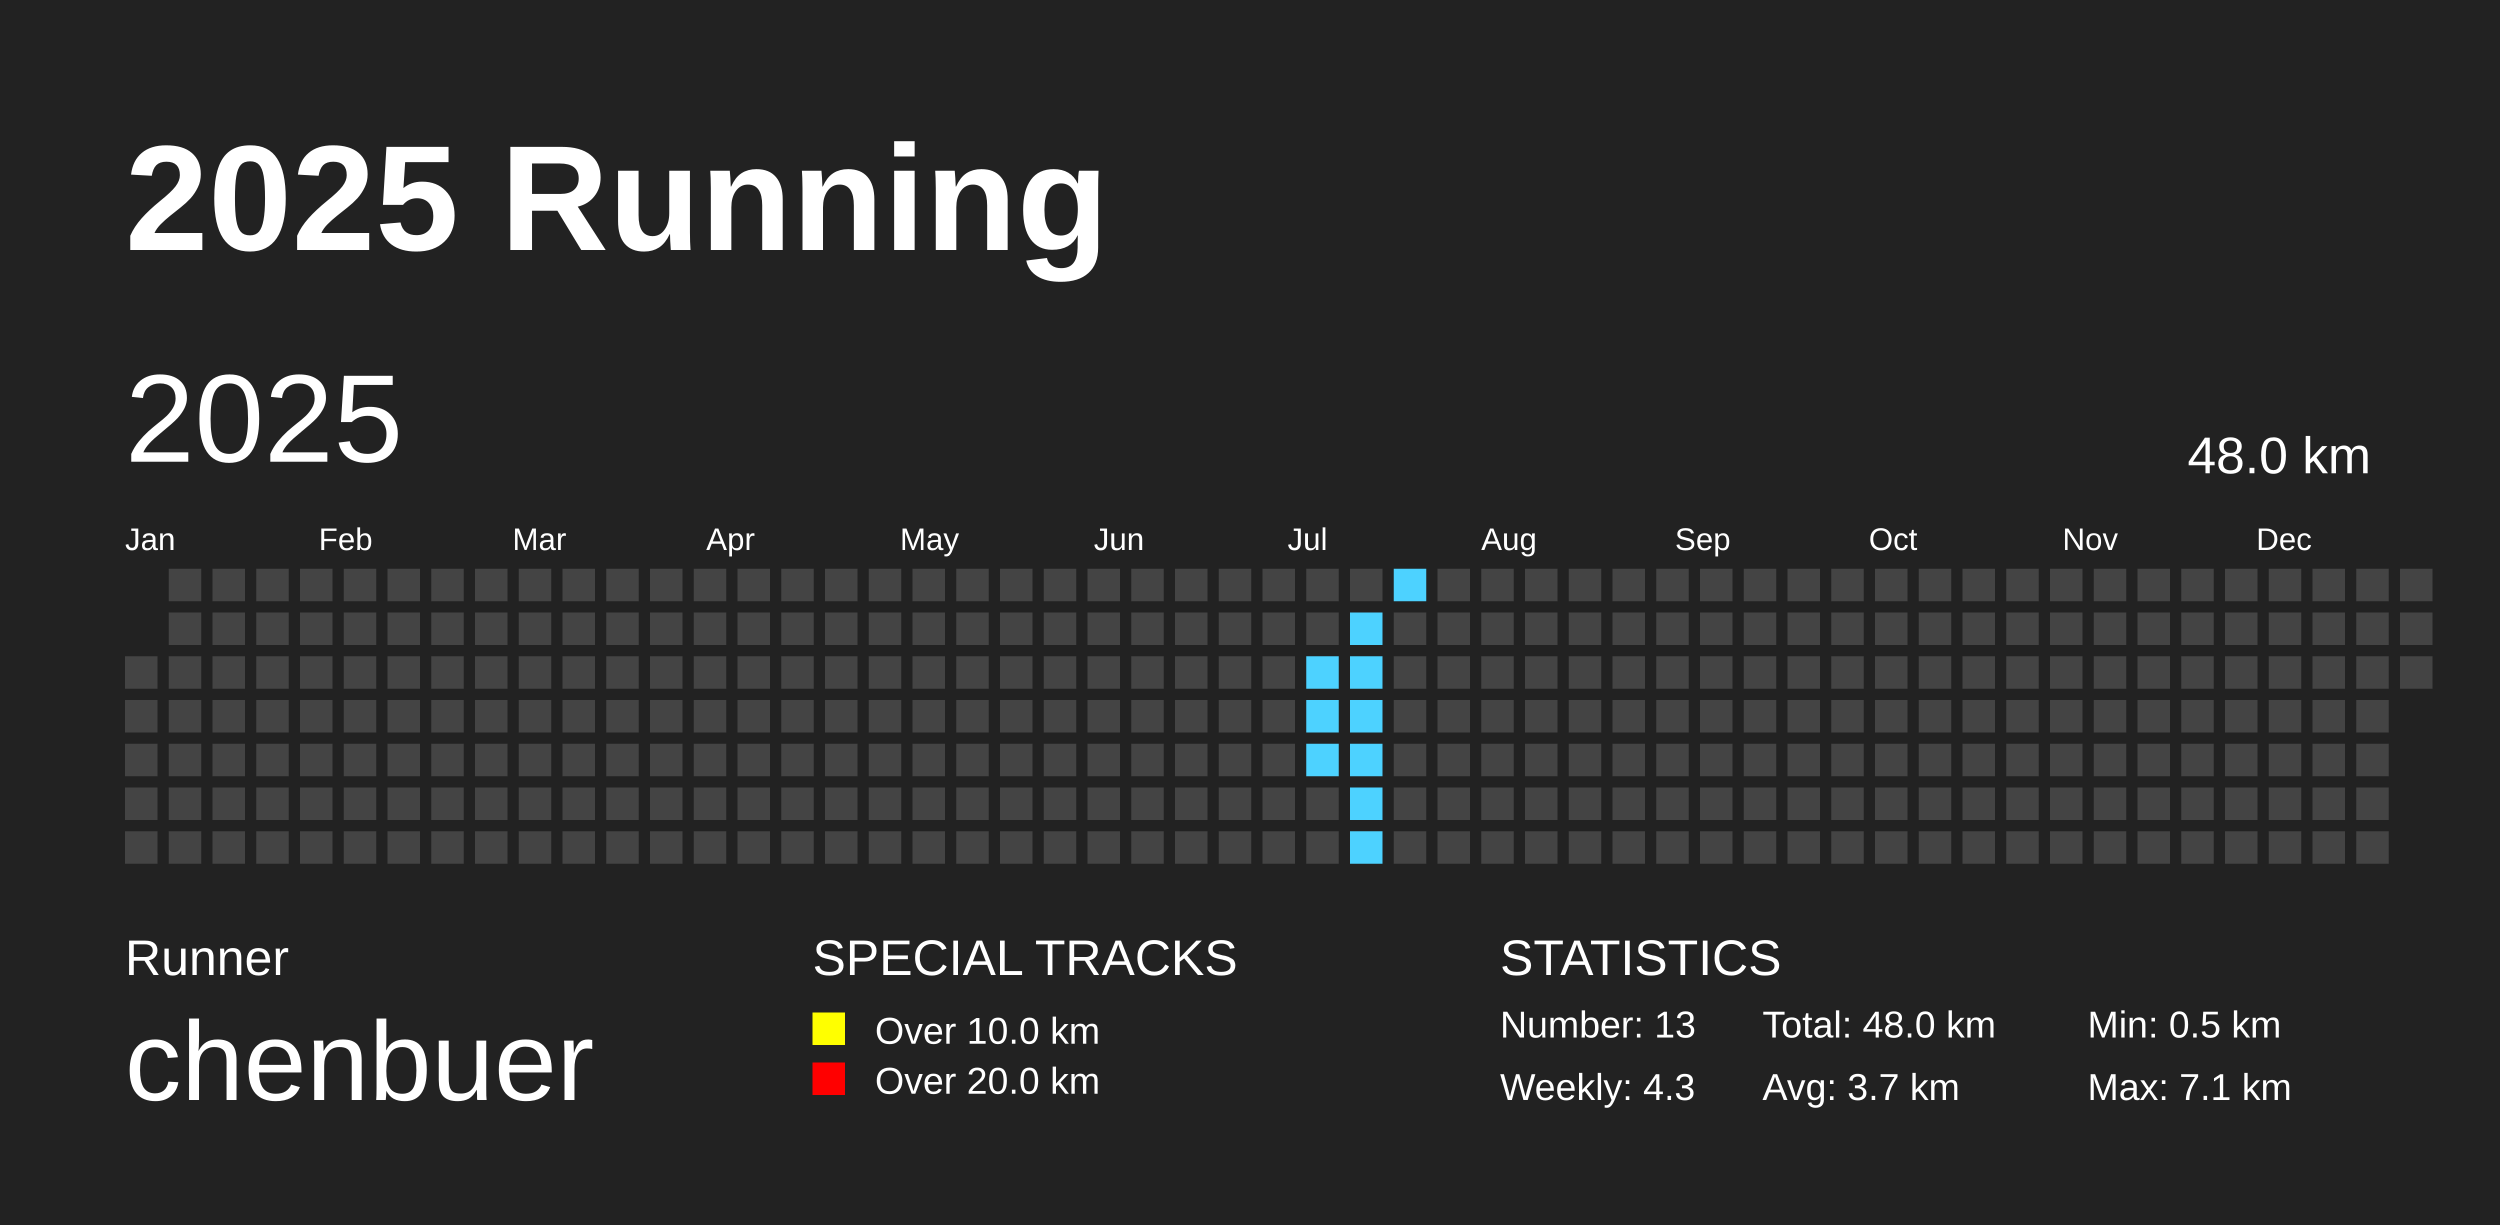
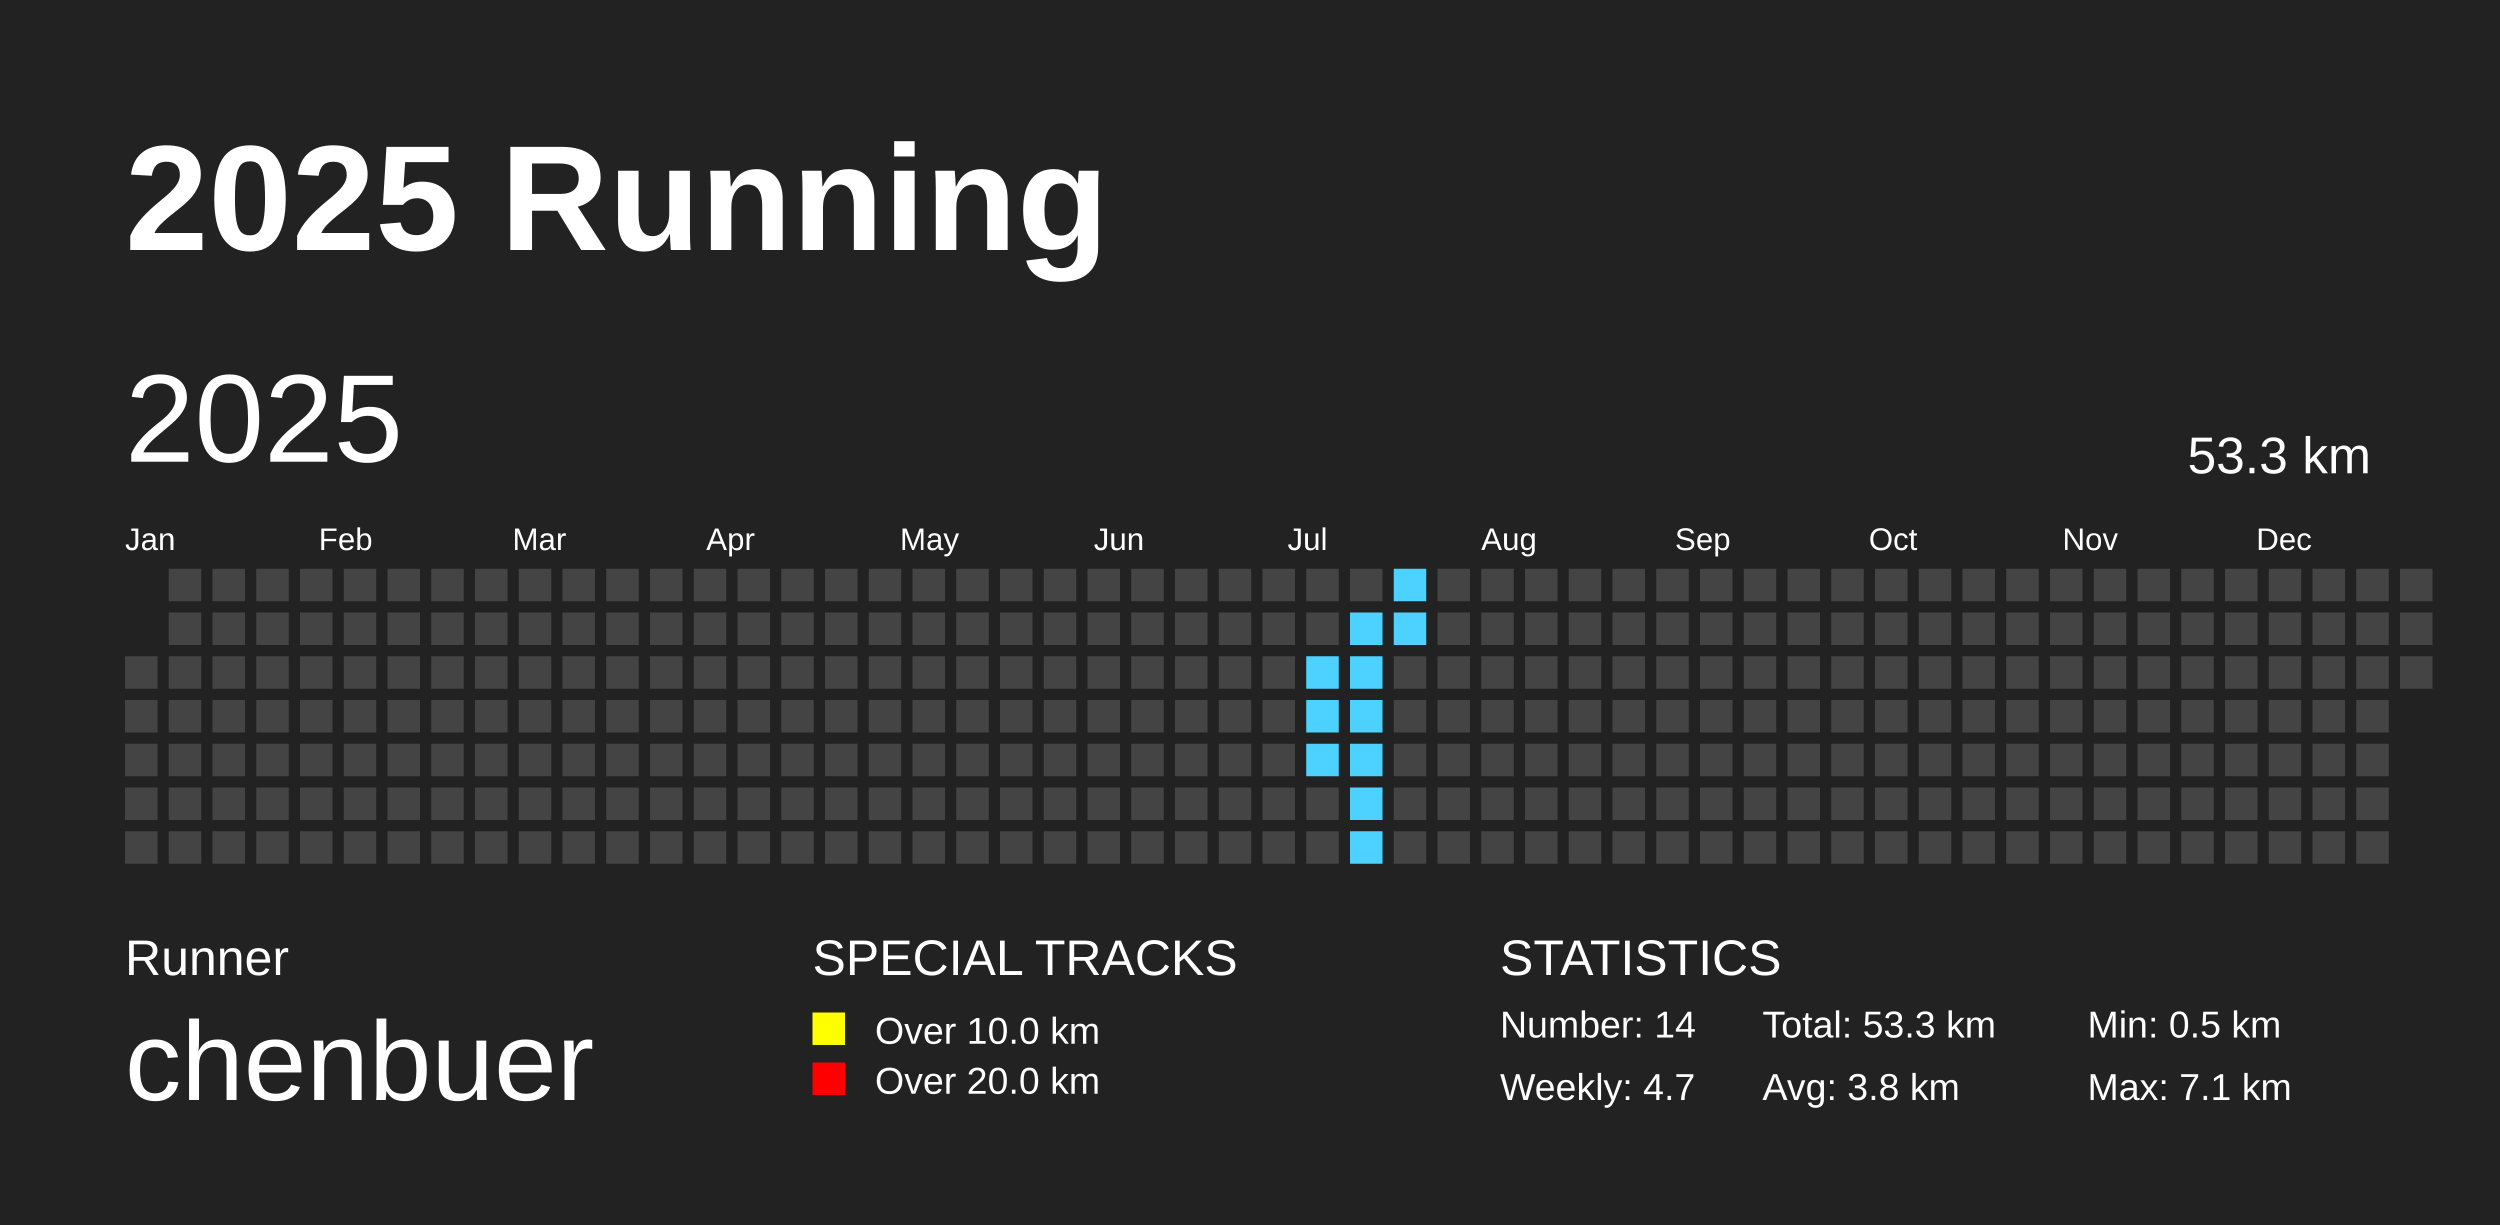
<svg xmlns="http://www.w3.org/2000/svg" baseProfile="full" height="98mm" version="1.1" viewBox="0,0,200,98" width="200mm">
  <defs />
  <rect fill="#222222" height="98" width="200" x="0" y="0" />
  <text fill="#FFFFFF" style="font-size:12px; font-family:Arial; font-weight:bold;" x="10" y="20">2025 Running</text>
  <text fill="#FFFFFF" style="font-size:4px; font-family:Arial" x="10" y="78">Runner</text>
  <text fill="#FFFFFF" style="font-size:9px; font-family:Arial" x="10" y="88">chenbuer</text>
  <text fill="#FFFFFF" style="font-size:4px; font-family:Arial" x="65" y="78">SPECIAL TRACKS</text>
  <rect fill="yellow" height="2.6" width="2.6" x="65" y="81" />
  <text fill="#FFFFFF" style="font-size:3px; font-family:Arial" x="70" y="83.5">Over 10.0 km</text>
  <rect fill="red" height="2.6" width="2.6" x="65" y="85" />
  <text fill="#FFFFFF" style="font-size:3px; font-family:Arial" x="70" y="87.5">Over 20.0 km</text>
  <text fill="#FFFFFF" style="font-size:4px; font-family:Arial" x="120" y="78">STATISTICS</text>
-   <text fill="#FFFFFF" style="font-size:3px; font-family:Arial" x="120" y="83">Number: 13</text>
-   <text fill="#FFFFFF" style="font-size:3px; font-family:Arial" x="120" y="88">Weekly: 4.3</text>
-   <text fill="#FFFFFF" style="font-size:3px; font-family:Arial" x="141" y="83">Total: 48.0 km</text>
-   <text fill="#FFFFFF" style="font-size:3px; font-family:Arial" x="141" y="88">Avg: 3.7 km</text>
+   <text fill="#FFFFFF" style="font-size:3px; font-family:Arial" x="120" y="83">Number: 14</text>
+   <text fill="#FFFFFF" style="font-size:3px; font-family:Arial" x="120" y="88">Weekly: 4.7</text>
+   <text fill="#FFFFFF" style="font-size:3px; font-family:Arial" x="141" y="83">Total: 53.3 km</text>
+   <text fill="#FFFFFF" style="font-size:3px; font-family:Arial" x="141" y="88">Avg: 3.8 km</text>
  <text fill="#FFFFFF" style="font-size:3px; font-family:Arial" x="167" y="83">Min: 0.5 km</text>
  <text fill="#FFFFFF" style="font-size:3px; font-family:Arial" x="167" y="88">Max: 7.1 km</text>
  <text dominant-baseline="hanging" fill="#FFFFFF" style="font-size:10.0px; font-family:Arial;" x="10" y="30">2025</text>
-   <text dominant-baseline="hanging" fill="#FFFFFF" style="font-size:4.125px; font-family:Arial;" x="175" y="35">48.0 km</text>
+   <text dominant-baseline="hanging" fill="#FFFFFF" style="font-size:4.125px; font-family:Arial;" x="175" y="35">53.3 km</text>
  <text fill="#FFFFFF" style="font-size:2.5px; font-family:Arial" x="10.0" y="44">Jan</text>
  <text fill="#FFFFFF" style="font-size:2.5px; font-family:Arial" x="25.5" y="44">Feb</text>
  <text fill="#FFFFFF" style="font-size:2.5px; font-family:Arial" x="41.0" y="44">Mar</text>
  <text fill="#FFFFFF" style="font-size:2.5px; font-family:Arial" x="56.5" y="44">Apr</text>
  <text fill="#FFFFFF" style="font-size:2.5px; font-family:Arial" x="72.0" y="44">May</text>
  <text fill="#FFFFFF" style="font-size:2.5px; font-family:Arial" x="87.5" y="44">Jun</text>
  <text fill="#FFFFFF" style="font-size:2.5px; font-family:Arial" x="103.0" y="44">Jul</text>
  <text fill="#FFFFFF" style="font-size:2.5px; font-family:Arial" x="118.5" y="44">Aug</text>
  <text fill="#FFFFFF" style="font-size:2.5px; font-family:Arial" x="134.0" y="44">Sep</text>
  <text fill="#FFFFFF" style="font-size:2.5px; font-family:Arial" x="149.5" y="44">Oct</text>
  <text fill="#FFFFFF" style="font-size:2.5px; font-family:Arial" x="165.0" y="44">Nov</text>
  <text fill="#FFFFFF" style="font-size:2.5px; font-family:Arial" x="180.5" y="44">Dec</text>
  <rect fill="#444444" height="2.6" width="2.6" x="10.0" y="52.5" />
  <rect fill="#444444" height="2.6" width="2.6" x="10.0" y="56.0" />
  <rect fill="#444444" height="2.6" width="2.6" x="10.0" y="59.5" />
  <rect fill="#444444" height="2.6" width="2.6" x="10.0" y="63.0" />
  <rect fill="#444444" height="2.6" width="2.6" x="10.0" y="66.5" />
  <rect fill="#444444" height="2.6" width="2.6" x="13.5" y="45.5" />
  <rect fill="#444444" height="2.6" width="2.6" x="13.5" y="49.0" />
  <rect fill="#444444" height="2.6" width="2.6" x="13.5" y="52.5" />
  <rect fill="#444444" height="2.6" width="2.6" x="13.5" y="56.0" />
  <rect fill="#444444" height="2.6" width="2.6" x="13.5" y="59.5" />
  <rect fill="#444444" height="2.6" width="2.6" x="13.5" y="63.0" />
  <rect fill="#444444" height="2.6" width="2.6" x="13.5" y="66.5" />
  <rect fill="#444444" height="2.6" width="2.6" x="17.0" y="45.5" />
  <rect fill="#444444" height="2.6" width="2.6" x="17.0" y="49.0" />
  <rect fill="#444444" height="2.6" width="2.6" x="17.0" y="52.5" />
  <rect fill="#444444" height="2.6" width="2.6" x="17.0" y="56.0" />
  <rect fill="#444444" height="2.6" width="2.6" x="17.0" y="59.5" />
  <rect fill="#444444" height="2.6" width="2.6" x="17.0" y="63.0" />
  <rect fill="#444444" height="2.6" width="2.6" x="17.0" y="66.5" />
  <rect fill="#444444" height="2.6" width="2.6" x="20.5" y="45.5" />
  <rect fill="#444444" height="2.6" width="2.6" x="20.5" y="49.0" />
  <rect fill="#444444" height="2.6" width="2.6" x="20.5" y="52.5" />
  <rect fill="#444444" height="2.6" width="2.6" x="20.5" y="56.0" />
  <rect fill="#444444" height="2.6" width="2.6" x="20.5" y="59.5" />
  <rect fill="#444444" height="2.6" width="2.6" x="20.5" y="63.0" />
  <rect fill="#444444" height="2.6" width="2.6" x="20.5" y="66.5" />
  <rect fill="#444444" height="2.6" width="2.6" x="24.0" y="45.5" />
  <rect fill="#444444" height="2.6" width="2.6" x="24.0" y="49.0" />
  <rect fill="#444444" height="2.6" width="2.6" x="24.0" y="52.5" />
  <rect fill="#444444" height="2.6" width="2.6" x="24.0" y="56.0" />
  <rect fill="#444444" height="2.6" width="2.6" x="24.0" y="59.5" />
  <rect fill="#444444" height="2.6" width="2.6" x="24.0" y="63.0" />
  <rect fill="#444444" height="2.6" width="2.6" x="24.0" y="66.5" />
  <rect fill="#444444" height="2.6" width="2.6" x="27.5" y="45.5" />
  <rect fill="#444444" height="2.6" width="2.6" x="27.5" y="49.0" />
  <rect fill="#444444" height="2.6" width="2.6" x="27.5" y="52.5" />
  <rect fill="#444444" height="2.6" width="2.6" x="27.5" y="56.0" />
  <rect fill="#444444" height="2.6" width="2.6" x="27.5" y="59.5" />
  <rect fill="#444444" height="2.6" width="2.6" x="27.5" y="63.0" />
  <rect fill="#444444" height="2.6" width="2.6" x="27.5" y="66.5" />
  <rect fill="#444444" height="2.6" width="2.6" x="31.0" y="45.5" />
  <rect fill="#444444" height="2.6" width="2.6" x="31.0" y="49.0" />
  <rect fill="#444444" height="2.6" width="2.6" x="31.0" y="52.5" />
  <rect fill="#444444" height="2.6" width="2.6" x="31.0" y="56.0" />
  <rect fill="#444444" height="2.6" width="2.6" x="31.0" y="59.5" />
  <rect fill="#444444" height="2.6" width="2.6" x="31.0" y="63.0" />
  <rect fill="#444444" height="2.6" width="2.6" x="31.0" y="66.5" />
  <rect fill="#444444" height="2.6" width="2.6" x="34.5" y="45.5" />
  <rect fill="#444444" height="2.6" width="2.6" x="34.5" y="49.0" />
  <rect fill="#444444" height="2.6" width="2.6" x="34.5" y="52.5" />
  <rect fill="#444444" height="2.6" width="2.6" x="34.5" y="56.0" />
  <rect fill="#444444" height="2.6" width="2.6" x="34.5" y="59.5" />
  <rect fill="#444444" height="2.6" width="2.6" x="34.5" y="63.0" />
  <rect fill="#444444" height="2.6" width="2.6" x="34.5" y="66.5" />
  <rect fill="#444444" height="2.6" width="2.6" x="38.0" y="45.5" />
  <rect fill="#444444" height="2.6" width="2.6" x="38.0" y="49.0" />
  <rect fill="#444444" height="2.6" width="2.6" x="38.0" y="52.5" />
  <rect fill="#444444" height="2.6" width="2.6" x="38.0" y="56.0" />
  <rect fill="#444444" height="2.6" width="2.6" x="38.0" y="59.5" />
  <rect fill="#444444" height="2.6" width="2.6" x="38.0" y="63.0" />
  <rect fill="#444444" height="2.6" width="2.6" x="38.0" y="66.5" />
  <rect fill="#444444" height="2.6" width="2.6" x="41.5" y="45.5" />
  <rect fill="#444444" height="2.6" width="2.6" x="41.5" y="49.0" />
  <rect fill="#444444" height="2.6" width="2.6" x="41.5" y="52.5" />
  <rect fill="#444444" height="2.6" width="2.6" x="41.5" y="56.0" />
  <rect fill="#444444" height="2.6" width="2.6" x="41.5" y="59.5" />
  <rect fill="#444444" height="2.6" width="2.6" x="41.5" y="63.0" />
  <rect fill="#444444" height="2.6" width="2.6" x="41.5" y="66.5" />
  <rect fill="#444444" height="2.6" width="2.6" x="45.0" y="45.5" />
  <rect fill="#444444" height="2.6" width="2.6" x="45.0" y="49.0" />
  <rect fill="#444444" height="2.6" width="2.6" x="45.0" y="52.5" />
  <rect fill="#444444" height="2.6" width="2.6" x="45.0" y="56.0" />
  <rect fill="#444444" height="2.6" width="2.6" x="45.0" y="59.5" />
  <rect fill="#444444" height="2.6" width="2.6" x="45.0" y="63.0" />
  <rect fill="#444444" height="2.6" width="2.6" x="45.0" y="66.5" />
  <rect fill="#444444" height="2.6" width="2.6" x="48.5" y="45.5" />
  <rect fill="#444444" height="2.6" width="2.6" x="48.5" y="49.0" />
  <rect fill="#444444" height="2.6" width="2.6" x="48.5" y="52.5" />
  <rect fill="#444444" height="2.6" width="2.6" x="48.5" y="56.0" />
  <rect fill="#444444" height="2.6" width="2.6" x="48.5" y="59.5" />
  <rect fill="#444444" height="2.6" width="2.6" x="48.5" y="63.0" />
  <rect fill="#444444" height="2.6" width="2.6" x="48.5" y="66.5" />
  <rect fill="#444444" height="2.6" width="2.6" x="52.0" y="45.5" />
  <rect fill="#444444" height="2.6" width="2.6" x="52.0" y="49.0" />
  <rect fill="#444444" height="2.6" width="2.6" x="52.0" y="52.5" />
  <rect fill="#444444" height="2.6" width="2.6" x="52.0" y="56.0" />
  <rect fill="#444444" height="2.6" width="2.6" x="52.0" y="59.5" />
  <rect fill="#444444" height="2.6" width="2.6" x="52.0" y="63.0" />
  <rect fill="#444444" height="2.6" width="2.6" x="52.0" y="66.5" />
  <rect fill="#444444" height="2.6" width="2.6" x="55.5" y="45.5" />
  <rect fill="#444444" height="2.6" width="2.6" x="55.5" y="49.0" />
  <rect fill="#444444" height="2.6" width="2.6" x="55.5" y="52.5" />
  <rect fill="#444444" height="2.6" width="2.6" x="55.5" y="56.0" />
  <rect fill="#444444" height="2.6" width="2.6" x="55.5" y="59.5" />
  <rect fill="#444444" height="2.6" width="2.6" x="55.5" y="63.0" />
  <rect fill="#444444" height="2.6" width="2.6" x="55.5" y="66.5" />
  <rect fill="#444444" height="2.6" width="2.6" x="59.0" y="45.5" />
  <rect fill="#444444" height="2.6" width="2.6" x="59.0" y="49.0" />
  <rect fill="#444444" height="2.6" width="2.6" x="59.0" y="52.5" />
  <rect fill="#444444" height="2.6" width="2.6" x="59.0" y="56.0" />
  <rect fill="#444444" height="2.6" width="2.6" x="59.0" y="59.5" />
  <rect fill="#444444" height="2.6" width="2.6" x="59.0" y="63.0" />
  <rect fill="#444444" height="2.6" width="2.6" x="59.0" y="66.5" />
  <rect fill="#444444" height="2.6" width="2.6" x="62.5" y="45.5" />
  <rect fill="#444444" height="2.6" width="2.6" x="62.5" y="49.0" />
  <rect fill="#444444" height="2.6" width="2.6" x="62.5" y="52.5" />
  <rect fill="#444444" height="2.6" width="2.6" x="62.5" y="56.0" />
  <rect fill="#444444" height="2.6" width="2.6" x="62.5" y="59.5" />
  <rect fill="#444444" height="2.6" width="2.6" x="62.5" y="63.0" />
  <rect fill="#444444" height="2.6" width="2.6" x="62.5" y="66.5" />
  <rect fill="#444444" height="2.6" width="2.6" x="66.0" y="45.5" />
  <rect fill="#444444" height="2.6" width="2.6" x="66.0" y="49.0" />
  <rect fill="#444444" height="2.6" width="2.6" x="66.0" y="52.5" />
  <rect fill="#444444" height="2.6" width="2.6" x="66.0" y="56.0" />
  <rect fill="#444444" height="2.6" width="2.6" x="66.0" y="59.5" />
  <rect fill="#444444" height="2.6" width="2.6" x="66.0" y="63.0" />
  <rect fill="#444444" height="2.6" width="2.6" x="66.0" y="66.5" />
  <rect fill="#444444" height="2.6" width="2.6" x="69.5" y="45.5" />
  <rect fill="#444444" height="2.6" width="2.6" x="69.5" y="49.0" />
  <rect fill="#444444" height="2.6" width="2.6" x="69.5" y="52.5" />
  <rect fill="#444444" height="2.6" width="2.6" x="69.5" y="56.0" />
  <rect fill="#444444" height="2.6" width="2.6" x="69.5" y="59.5" />
  <rect fill="#444444" height="2.6" width="2.6" x="69.5" y="63.0" />
  <rect fill="#444444" height="2.6" width="2.6" x="69.5" y="66.5" />
  <rect fill="#444444" height="2.6" width="2.6" x="73.0" y="45.5" />
  <rect fill="#444444" height="2.6" width="2.6" x="73.0" y="49.0" />
  <rect fill="#444444" height="2.6" width="2.6" x="73.0" y="52.5" />
  <rect fill="#444444" height="2.6" width="2.6" x="73.0" y="56.0" />
  <rect fill="#444444" height="2.6" width="2.6" x="73.0" y="59.5" />
  <rect fill="#444444" height="2.6" width="2.6" x="73.0" y="63.0" />
  <rect fill="#444444" height="2.6" width="2.6" x="73.0" y="66.5" />
  <rect fill="#444444" height="2.6" width="2.6" x="76.5" y="45.5" />
  <rect fill="#444444" height="2.6" width="2.6" x="76.5" y="49.0" />
  <rect fill="#444444" height="2.6" width="2.6" x="76.5" y="52.5" />
  <rect fill="#444444" height="2.6" width="2.6" x="76.5" y="56.0" />
  <rect fill="#444444" height="2.6" width="2.6" x="76.5" y="59.5" />
  <rect fill="#444444" height="2.6" width="2.6" x="76.5" y="63.0" />
  <rect fill="#444444" height="2.6" width="2.6" x="76.5" y="66.5" />
  <rect fill="#444444" height="2.6" width="2.6" x="80.0" y="45.5" />
  <rect fill="#444444" height="2.6" width="2.6" x="80.0" y="49.0" />
  <rect fill="#444444" height="2.6" width="2.6" x="80.0" y="52.5" />
  <rect fill="#444444" height="2.6" width="2.6" x="80.0" y="56.0" />
  <rect fill="#444444" height="2.6" width="2.6" x="80.0" y="59.5" />
  <rect fill="#444444" height="2.6" width="2.6" x="80.0" y="63.0" />
  <rect fill="#444444" height="2.6" width="2.6" x="80.0" y="66.5" />
  <rect fill="#444444" height="2.6" width="2.6" x="83.5" y="45.5" />
  <rect fill="#444444" height="2.6" width="2.6" x="83.5" y="49.0" />
  <rect fill="#444444" height="2.6" width="2.6" x="83.5" y="52.5" />
  <rect fill="#444444" height="2.6" width="2.6" x="83.5" y="56.0" />
  <rect fill="#444444" height="2.6" width="2.6" x="83.5" y="59.5" />
  <rect fill="#444444" height="2.6" width="2.6" x="83.5" y="63.0" />
  <rect fill="#444444" height="2.6" width="2.6" x="83.5" y="66.5" />
  <rect fill="#444444" height="2.6" width="2.6" x="87.0" y="45.5" />
  <rect fill="#444444" height="2.6" width="2.6" x="87.0" y="49.0" />
  <rect fill="#444444" height="2.6" width="2.6" x="87.0" y="52.5" />
  <rect fill="#444444" height="2.6" width="2.6" x="87.0" y="56.0" />
  <rect fill="#444444" height="2.6" width="2.6" x="87.0" y="59.5" />
  <rect fill="#444444" height="2.6" width="2.6" x="87.0" y="63.0" />
  <rect fill="#444444" height="2.6" width="2.6" x="87.0" y="66.5" />
  <rect fill="#444444" height="2.6" width="2.6" x="90.5" y="45.5" />
  <rect fill="#444444" height="2.6" width="2.6" x="90.5" y="49.0" />
  <rect fill="#444444" height="2.6" width="2.6" x="90.5" y="52.5" />
  <rect fill="#444444" height="2.6" width="2.6" x="90.5" y="56.0" />
  <rect fill="#444444" height="2.6" width="2.6" x="90.5" y="59.5" />
  <rect fill="#444444" height="2.6" width="2.6" x="90.5" y="63.0" />
  <rect fill="#444444" height="2.6" width="2.6" x="90.5" y="66.5" />
  <rect fill="#444444" height="2.6" width="2.6" x="94.0" y="45.5" />
  <rect fill="#444444" height="2.6" width="2.6" x="94.0" y="49.0" />
  <rect fill="#444444" height="2.6" width="2.6" x="94.0" y="52.5" />
  <rect fill="#444444" height="2.6" width="2.6" x="94.0" y="56.0" />
  <rect fill="#444444" height="2.6" width="2.6" x="94.0" y="59.5" />
  <rect fill="#444444" height="2.6" width="2.6" x="94.0" y="63.0" />
  <rect fill="#444444" height="2.6" width="2.6" x="94.0" y="66.5" />
  <rect fill="#444444" height="2.6" width="2.6" x="97.5" y="45.5" />
  <rect fill="#444444" height="2.6" width="2.6" x="97.5" y="49.0" />
  <rect fill="#444444" height="2.6" width="2.6" x="97.5" y="52.5" />
  <rect fill="#444444" height="2.6" width="2.6" x="97.5" y="56.0" />
  <rect fill="#444444" height="2.6" width="2.6" x="97.5" y="59.5" />
  <rect fill="#444444" height="2.6" width="2.6" x="97.5" y="63.0" />
  <rect fill="#444444" height="2.6" width="2.6" x="97.5" y="66.5" />
  <rect fill="#444444" height="2.6" width="2.6" x="101.0" y="45.5" />
  <rect fill="#444444" height="2.6" width="2.6" x="101.0" y="49.0" />
  <rect fill="#444444" height="2.6" width="2.6" x="101.0" y="52.5" />
  <rect fill="#444444" height="2.6" width="2.6" x="101.0" y="56.0" />
  <rect fill="#444444" height="2.6" width="2.6" x="101.0" y="59.5" />
  <rect fill="#444444" height="2.6" width="2.6" x="101.0" y="63.0" />
  <rect fill="#444444" height="2.6" width="2.6" x="101.0" y="66.5" />
  <rect fill="#444444" height="2.6" width="2.6" x="104.5" y="45.5" />
  <rect fill="#444444" height="2.6" width="2.6" x="104.5" y="49.0" />
  <rect fill="#4DD2FF" height="2.6" width="2.6" x="104.5" y="52.5" />
  <rect fill="#4DD2FF" height="2.6" width="2.6" x="104.5" y="56.0" />
  <rect fill="#4DD2FF" height="2.6" width="2.6" x="104.5" y="59.5" />
  <rect fill="#444444" height="2.6" width="2.6" x="104.5" y="63.0" />
  <rect fill="#444444" height="2.6" width="2.6" x="104.5" y="66.5" />
  <rect fill="#444444" height="2.6" width="2.6" x="108.0" y="45.5" />
  <rect fill="#4DD2FF" height="2.6" width="2.6" x="108.0" y="49.0" />
  <rect fill="#4DD2FF" height="2.6" width="2.6" x="108.0" y="52.5" />
  <rect fill="#4DD2FF" height="2.6" width="2.6" x="108.0" y="56.0" />
  <rect fill="#4DD2FF" height="2.6" width="2.6" x="108.0" y="59.5" />
  <rect fill="#4DD2FF" height="2.6" width="2.6" x="108.0" y="63.0" />
  <rect fill="#4DD2FF" height="2.6" width="2.6" x="108.0" y="66.5" />
  <rect fill="#4DD2FF" height="2.6" width="2.6" x="111.5" y="45.5" />
-   <rect fill="#444444" height="2.6" width="2.6" x="111.5" y="49.0" />
+   <rect fill="#4DD2FF" height="2.6" width="2.6" x="111.5" y="49.0" />
  <rect fill="#444444" height="2.6" width="2.6" x="111.5" y="52.5" />
  <rect fill="#444444" height="2.6" width="2.6" x="111.5" y="56.0" />
  <rect fill="#444444" height="2.6" width="2.6" x="111.5" y="59.5" />
  <rect fill="#444444" height="2.6" width="2.6" x="111.5" y="63.0" />
  <rect fill="#444444" height="2.6" width="2.6" x="111.5" y="66.5" />
  <rect fill="#444444" height="2.6" width="2.6" x="115.0" y="45.5" />
  <rect fill="#444444" height="2.6" width="2.6" x="115.0" y="49.0" />
  <rect fill="#444444" height="2.6" width="2.6" x="115.0" y="52.5" />
  <rect fill="#444444" height="2.6" width="2.6" x="115.0" y="56.0" />
  <rect fill="#444444" height="2.6" width="2.6" x="115.0" y="59.5" />
  <rect fill="#444444" height="2.6" width="2.6" x="115.0" y="63.0" />
  <rect fill="#444444" height="2.6" width="2.6" x="115.0" y="66.5" />
  <rect fill="#444444" height="2.6" width="2.6" x="118.5" y="45.5" />
  <rect fill="#444444" height="2.6" width="2.6" x="118.5" y="49.0" />
  <rect fill="#444444" height="2.6" width="2.6" x="118.5" y="52.5" />
  <rect fill="#444444" height="2.6" width="2.6" x="118.5" y="56.0" />
  <rect fill="#444444" height="2.6" width="2.6" x="118.5" y="59.5" />
  <rect fill="#444444" height="2.6" width="2.6" x="118.5" y="63.0" />
  <rect fill="#444444" height="2.6" width="2.6" x="118.5" y="66.5" />
  <rect fill="#444444" height="2.6" width="2.6" x="122.0" y="45.5" />
  <rect fill="#444444" height="2.6" width="2.6" x="122.0" y="49.0" />
  <rect fill="#444444" height="2.6" width="2.6" x="122.0" y="52.5" />
  <rect fill="#444444" height="2.6" width="2.6" x="122.0" y="56.0" />
  <rect fill="#444444" height="2.6" width="2.6" x="122.0" y="59.5" />
  <rect fill="#444444" height="2.6" width="2.6" x="122.0" y="63.0" />
  <rect fill="#444444" height="2.6" width="2.6" x="122.0" y="66.5" />
  <rect fill="#444444" height="2.6" width="2.6" x="125.5" y="45.5" />
  <rect fill="#444444" height="2.6" width="2.6" x="125.5" y="49.0" />
  <rect fill="#444444" height="2.6" width="2.6" x="125.5" y="52.5" />
  <rect fill="#444444" height="2.6" width="2.6" x="125.5" y="56.0" />
  <rect fill="#444444" height="2.6" width="2.6" x="125.5" y="59.5" />
  <rect fill="#444444" height="2.6" width="2.6" x="125.5" y="63.0" />
  <rect fill="#444444" height="2.6" width="2.6" x="125.5" y="66.5" />
  <rect fill="#444444" height="2.6" width="2.6" x="129.0" y="45.5" />
  <rect fill="#444444" height="2.6" width="2.6" x="129.0" y="49.0" />
  <rect fill="#444444" height="2.6" width="2.6" x="129.0" y="52.5" />
  <rect fill="#444444" height="2.6" width="2.6" x="129.0" y="56.0" />
  <rect fill="#444444" height="2.6" width="2.6" x="129.0" y="59.5" />
  <rect fill="#444444" height="2.6" width="2.6" x="129.0" y="63.0" />
  <rect fill="#444444" height="2.6" width="2.6" x="129.0" y="66.5" />
  <rect fill="#444444" height="2.6" width="2.6" x="132.5" y="45.5" />
  <rect fill="#444444" height="2.6" width="2.6" x="132.5" y="49.0" />
  <rect fill="#444444" height="2.6" width="2.6" x="132.5" y="52.5" />
  <rect fill="#444444" height="2.6" width="2.6" x="132.5" y="56.0" />
  <rect fill="#444444" height="2.6" width="2.6" x="132.5" y="59.5" />
  <rect fill="#444444" height="2.6" width="2.6" x="132.5" y="63.0" />
  <rect fill="#444444" height="2.6" width="2.6" x="132.5" y="66.5" />
  <rect fill="#444444" height="2.6" width="2.6" x="136.0" y="45.5" />
  <rect fill="#444444" height="2.6" width="2.6" x="136.0" y="49.0" />
  <rect fill="#444444" height="2.6" width="2.6" x="136.0" y="52.5" />
  <rect fill="#444444" height="2.6" width="2.6" x="136.0" y="56.0" />
  <rect fill="#444444" height="2.6" width="2.6" x="136.0" y="59.5" />
  <rect fill="#444444" height="2.6" width="2.6" x="136.0" y="63.0" />
  <rect fill="#444444" height="2.6" width="2.6" x="136.0" y="66.5" />
  <rect fill="#444444" height="2.6" width="2.6" x="139.5" y="45.5" />
  <rect fill="#444444" height="2.6" width="2.6" x="139.5" y="49.0" />
  <rect fill="#444444" height="2.6" width="2.6" x="139.5" y="52.5" />
  <rect fill="#444444" height="2.6" width="2.6" x="139.5" y="56.0" />
  <rect fill="#444444" height="2.6" width="2.6" x="139.5" y="59.5" />
  <rect fill="#444444" height="2.6" width="2.6" x="139.5" y="63.0" />
  <rect fill="#444444" height="2.6" width="2.6" x="139.5" y="66.5" />
  <rect fill="#444444" height="2.6" width="2.6" x="143.0" y="45.5" />
  <rect fill="#444444" height="2.6" width="2.6" x="143.0" y="49.0" />
  <rect fill="#444444" height="2.6" width="2.6" x="143.0" y="52.5" />
  <rect fill="#444444" height="2.6" width="2.6" x="143.0" y="56.0" />
  <rect fill="#444444" height="2.6" width="2.6" x="143.0" y="59.5" />
  <rect fill="#444444" height="2.6" width="2.6" x="143.0" y="63.0" />
  <rect fill="#444444" height="2.6" width="2.6" x="143.0" y="66.5" />
  <rect fill="#444444" height="2.6" width="2.6" x="146.5" y="45.5" />
  <rect fill="#444444" height="2.6" width="2.6" x="146.5" y="49.0" />
  <rect fill="#444444" height="2.6" width="2.6" x="146.5" y="52.5" />
  <rect fill="#444444" height="2.6" width="2.6" x="146.5" y="56.0" />
  <rect fill="#444444" height="2.6" width="2.6" x="146.5" y="59.5" />
  <rect fill="#444444" height="2.6" width="2.6" x="146.5" y="63.0" />
  <rect fill="#444444" height="2.6" width="2.6" x="146.5" y="66.5" />
  <rect fill="#444444" height="2.6" width="2.6" x="150.0" y="45.5" />
  <rect fill="#444444" height="2.6" width="2.6" x="150.0" y="49.0" />
  <rect fill="#444444" height="2.6" width="2.6" x="150.0" y="52.5" />
  <rect fill="#444444" height="2.6" width="2.6" x="150.0" y="56.0" />
  <rect fill="#444444" height="2.6" width="2.6" x="150.0" y="59.5" />
  <rect fill="#444444" height="2.6" width="2.6" x="150.0" y="63.0" />
  <rect fill="#444444" height="2.6" width="2.6" x="150.0" y="66.5" />
  <rect fill="#444444" height="2.6" width="2.6" x="153.5" y="45.5" />
  <rect fill="#444444" height="2.6" width="2.6" x="153.5" y="49.0" />
  <rect fill="#444444" height="2.6" width="2.6" x="153.5" y="52.5" />
  <rect fill="#444444" height="2.6" width="2.6" x="153.5" y="56.0" />
  <rect fill="#444444" height="2.6" width="2.6" x="153.5" y="59.5" />
  <rect fill="#444444" height="2.6" width="2.6" x="153.5" y="63.0" />
  <rect fill="#444444" height="2.6" width="2.6" x="153.5" y="66.5" />
  <rect fill="#444444" height="2.6" width="2.6" x="157.0" y="45.5" />
  <rect fill="#444444" height="2.6" width="2.6" x="157.0" y="49.0" />
  <rect fill="#444444" height="2.6" width="2.6" x="157.0" y="52.5" />
  <rect fill="#444444" height="2.6" width="2.6" x="157.0" y="56.0" />
  <rect fill="#444444" height="2.6" width="2.6" x="157.0" y="59.5" />
  <rect fill="#444444" height="2.6" width="2.6" x="157.0" y="63.0" />
  <rect fill="#444444" height="2.6" width="2.6" x="157.0" y="66.5" />
  <rect fill="#444444" height="2.6" width="2.6" x="160.5" y="45.5" />
  <rect fill="#444444" height="2.6" width="2.6" x="160.5" y="49.0" />
  <rect fill="#444444" height="2.6" width="2.6" x="160.5" y="52.5" />
  <rect fill="#444444" height="2.6" width="2.6" x="160.5" y="56.0" />
  <rect fill="#444444" height="2.6" width="2.6" x="160.5" y="59.5" />
  <rect fill="#444444" height="2.6" width="2.6" x="160.5" y="63.0" />
  <rect fill="#444444" height="2.6" width="2.6" x="160.5" y="66.5" />
  <rect fill="#444444" height="2.6" width="2.6" x="164.0" y="45.5" />
  <rect fill="#444444" height="2.6" width="2.6" x="164.0" y="49.0" />
  <rect fill="#444444" height="2.6" width="2.6" x="164.0" y="52.5" />
  <rect fill="#444444" height="2.6" width="2.6" x="164.0" y="56.0" />
  <rect fill="#444444" height="2.6" width="2.6" x="164.0" y="59.5" />
  <rect fill="#444444" height="2.6" width="2.6" x="164.0" y="63.0" />
  <rect fill="#444444" height="2.6" width="2.6" x="164.0" y="66.5" />
  <rect fill="#444444" height="2.6" width="2.6" x="167.5" y="45.5" />
  <rect fill="#444444" height="2.6" width="2.6" x="167.5" y="49.0" />
  <rect fill="#444444" height="2.6" width="2.6" x="167.5" y="52.5" />
  <rect fill="#444444" height="2.6" width="2.6" x="167.5" y="56.0" />
  <rect fill="#444444" height="2.6" width="2.6" x="167.5" y="59.5" />
  <rect fill="#444444" height="2.6" width="2.6" x="167.5" y="63.0" />
  <rect fill="#444444" height="2.6" width="2.6" x="167.5" y="66.5" />
  <rect fill="#444444" height="2.6" width="2.6" x="171.0" y="45.5" />
  <rect fill="#444444" height="2.6" width="2.6" x="171.0" y="49.0" />
  <rect fill="#444444" height="2.6" width="2.6" x="171.0" y="52.5" />
  <rect fill="#444444" height="2.6" width="2.6" x="171.0" y="56.0" />
  <rect fill="#444444" height="2.6" width="2.6" x="171.0" y="59.5" />
  <rect fill="#444444" height="2.6" width="2.6" x="171.0" y="63.0" />
  <rect fill="#444444" height="2.6" width="2.6" x="171.0" y="66.5" />
  <rect fill="#444444" height="2.6" width="2.6" x="174.5" y="45.5" />
  <rect fill="#444444" height="2.6" width="2.6" x="174.5" y="49.0" />
  <rect fill="#444444" height="2.6" width="2.6" x="174.5" y="52.5" />
  <rect fill="#444444" height="2.6" width="2.6" x="174.5" y="56.0" />
  <rect fill="#444444" height="2.6" width="2.6" x="174.5" y="59.5" />
  <rect fill="#444444" height="2.6" width="2.6" x="174.5" y="63.0" />
  <rect fill="#444444" height="2.6" width="2.6" x="174.5" y="66.5" />
  <rect fill="#444444" height="2.6" width="2.6" x="178.0" y="45.5" />
  <rect fill="#444444" height="2.6" width="2.6" x="178.0" y="49.0" />
  <rect fill="#444444" height="2.6" width="2.6" x="178.0" y="52.5" />
  <rect fill="#444444" height="2.6" width="2.6" x="178.0" y="56.0" />
  <rect fill="#444444" height="2.6" width="2.6" x="178.0" y="59.5" />
  <rect fill="#444444" height="2.6" width="2.6" x="178.0" y="63.0" />
  <rect fill="#444444" height="2.6" width="2.6" x="178.0" y="66.5" />
  <rect fill="#444444" height="2.6" width="2.6" x="181.5" y="45.5" />
  <rect fill="#444444" height="2.6" width="2.6" x="181.5" y="49.0" />
  <rect fill="#444444" height="2.6" width="2.6" x="181.5" y="52.5" />
  <rect fill="#444444" height="2.6" width="2.6" x="181.5" y="56.0" />
  <rect fill="#444444" height="2.6" width="2.6" x="181.5" y="59.5" />
  <rect fill="#444444" height="2.6" width="2.6" x="181.5" y="63.0" />
  <rect fill="#444444" height="2.6" width="2.6" x="181.5" y="66.5" />
  <rect fill="#444444" height="2.6" width="2.6" x="185.0" y="45.5" />
  <rect fill="#444444" height="2.6" width="2.6" x="185.0" y="49.0" />
  <rect fill="#444444" height="2.6" width="2.6" x="185.0" y="52.5" />
  <rect fill="#444444" height="2.6" width="2.6" x="185.0" y="56.0" />
  <rect fill="#444444" height="2.6" width="2.6" x="185.0" y="59.5" />
  <rect fill="#444444" height="2.6" width="2.6" x="185.0" y="63.0" />
  <rect fill="#444444" height="2.6" width="2.6" x="185.0" y="66.5" />
  <rect fill="#444444" height="2.6" width="2.6" x="188.5" y="45.5" />
  <rect fill="#444444" height="2.6" width="2.6" x="188.5" y="49.0" />
  <rect fill="#444444" height="2.6" width="2.6" x="188.5" y="52.5" />
  <rect fill="#444444" height="2.6" width="2.6" x="188.5" y="56.0" />
  <rect fill="#444444" height="2.6" width="2.6" x="188.5" y="59.5" />
  <rect fill="#444444" height="2.6" width="2.6" x="188.5" y="63.0" />
  <rect fill="#444444" height="2.6" width="2.6" x="188.5" y="66.5" />
  <rect fill="#444444" height="2.6" width="2.6" x="192.0" y="45.5" />
  <rect fill="#444444" height="2.6" width="2.6" x="192.0" y="49.0" />
  <rect fill="#444444" height="2.6" width="2.6" x="192.0" y="52.5" />
</svg>
